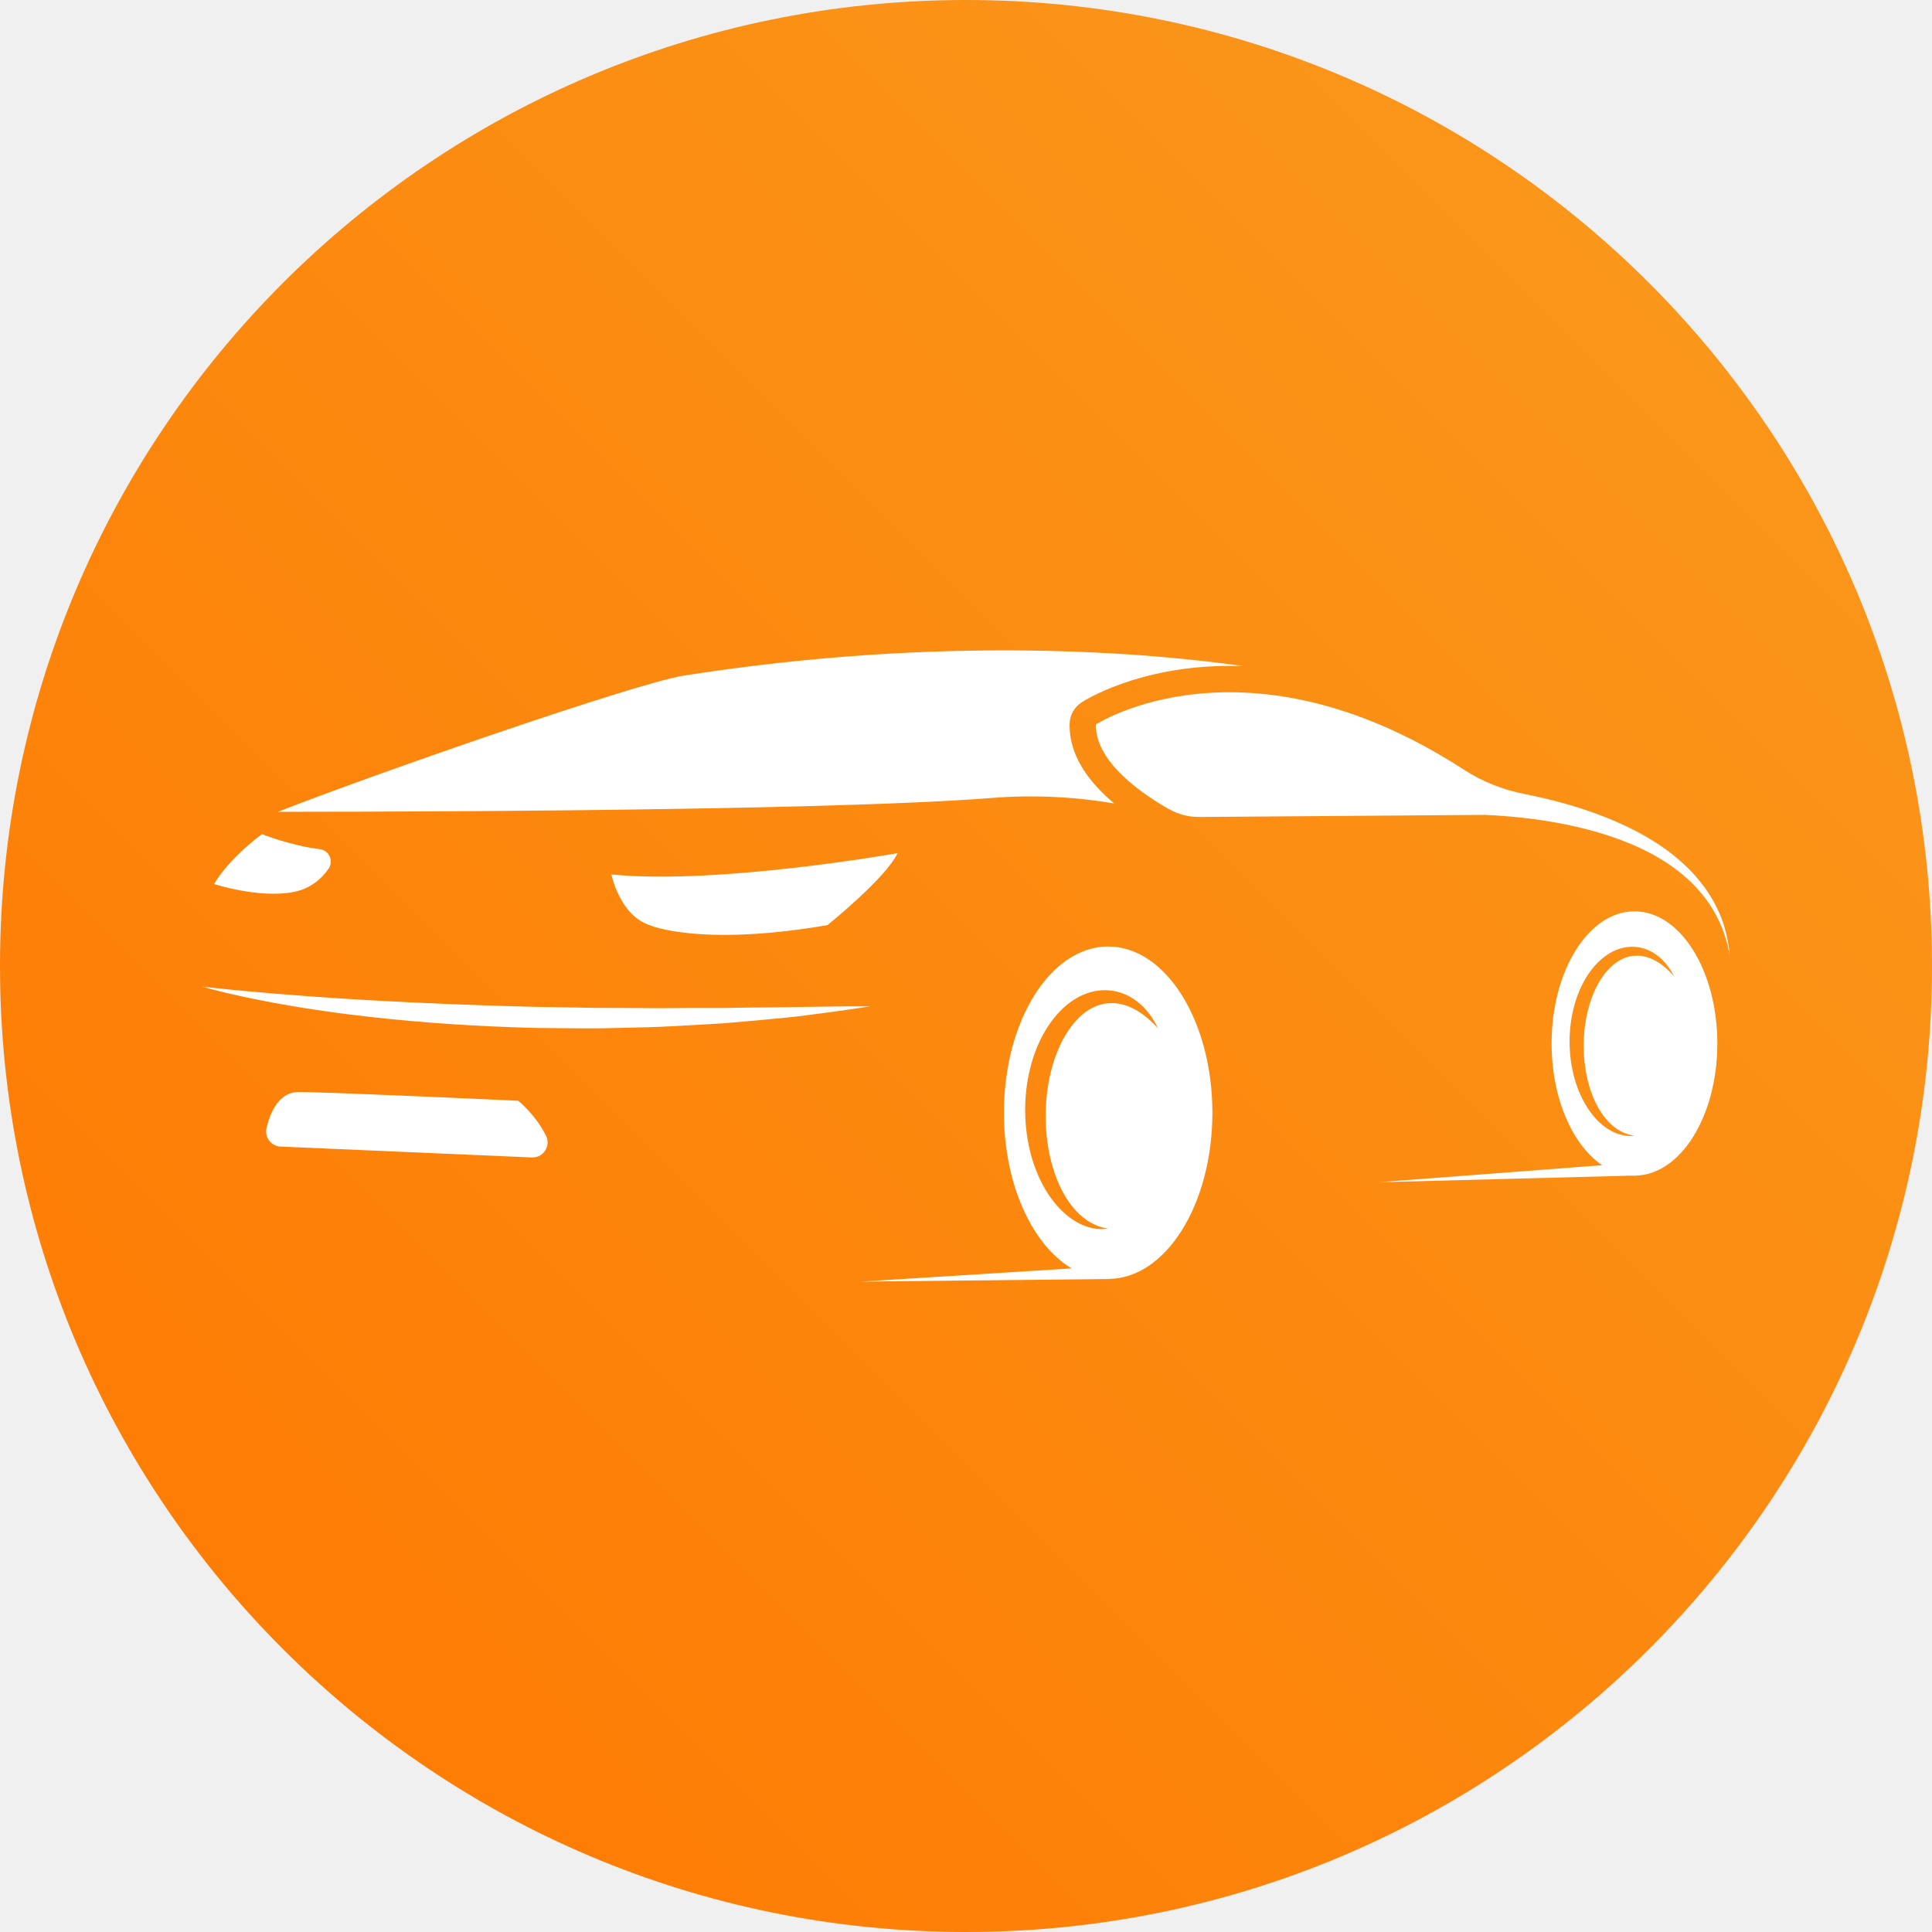
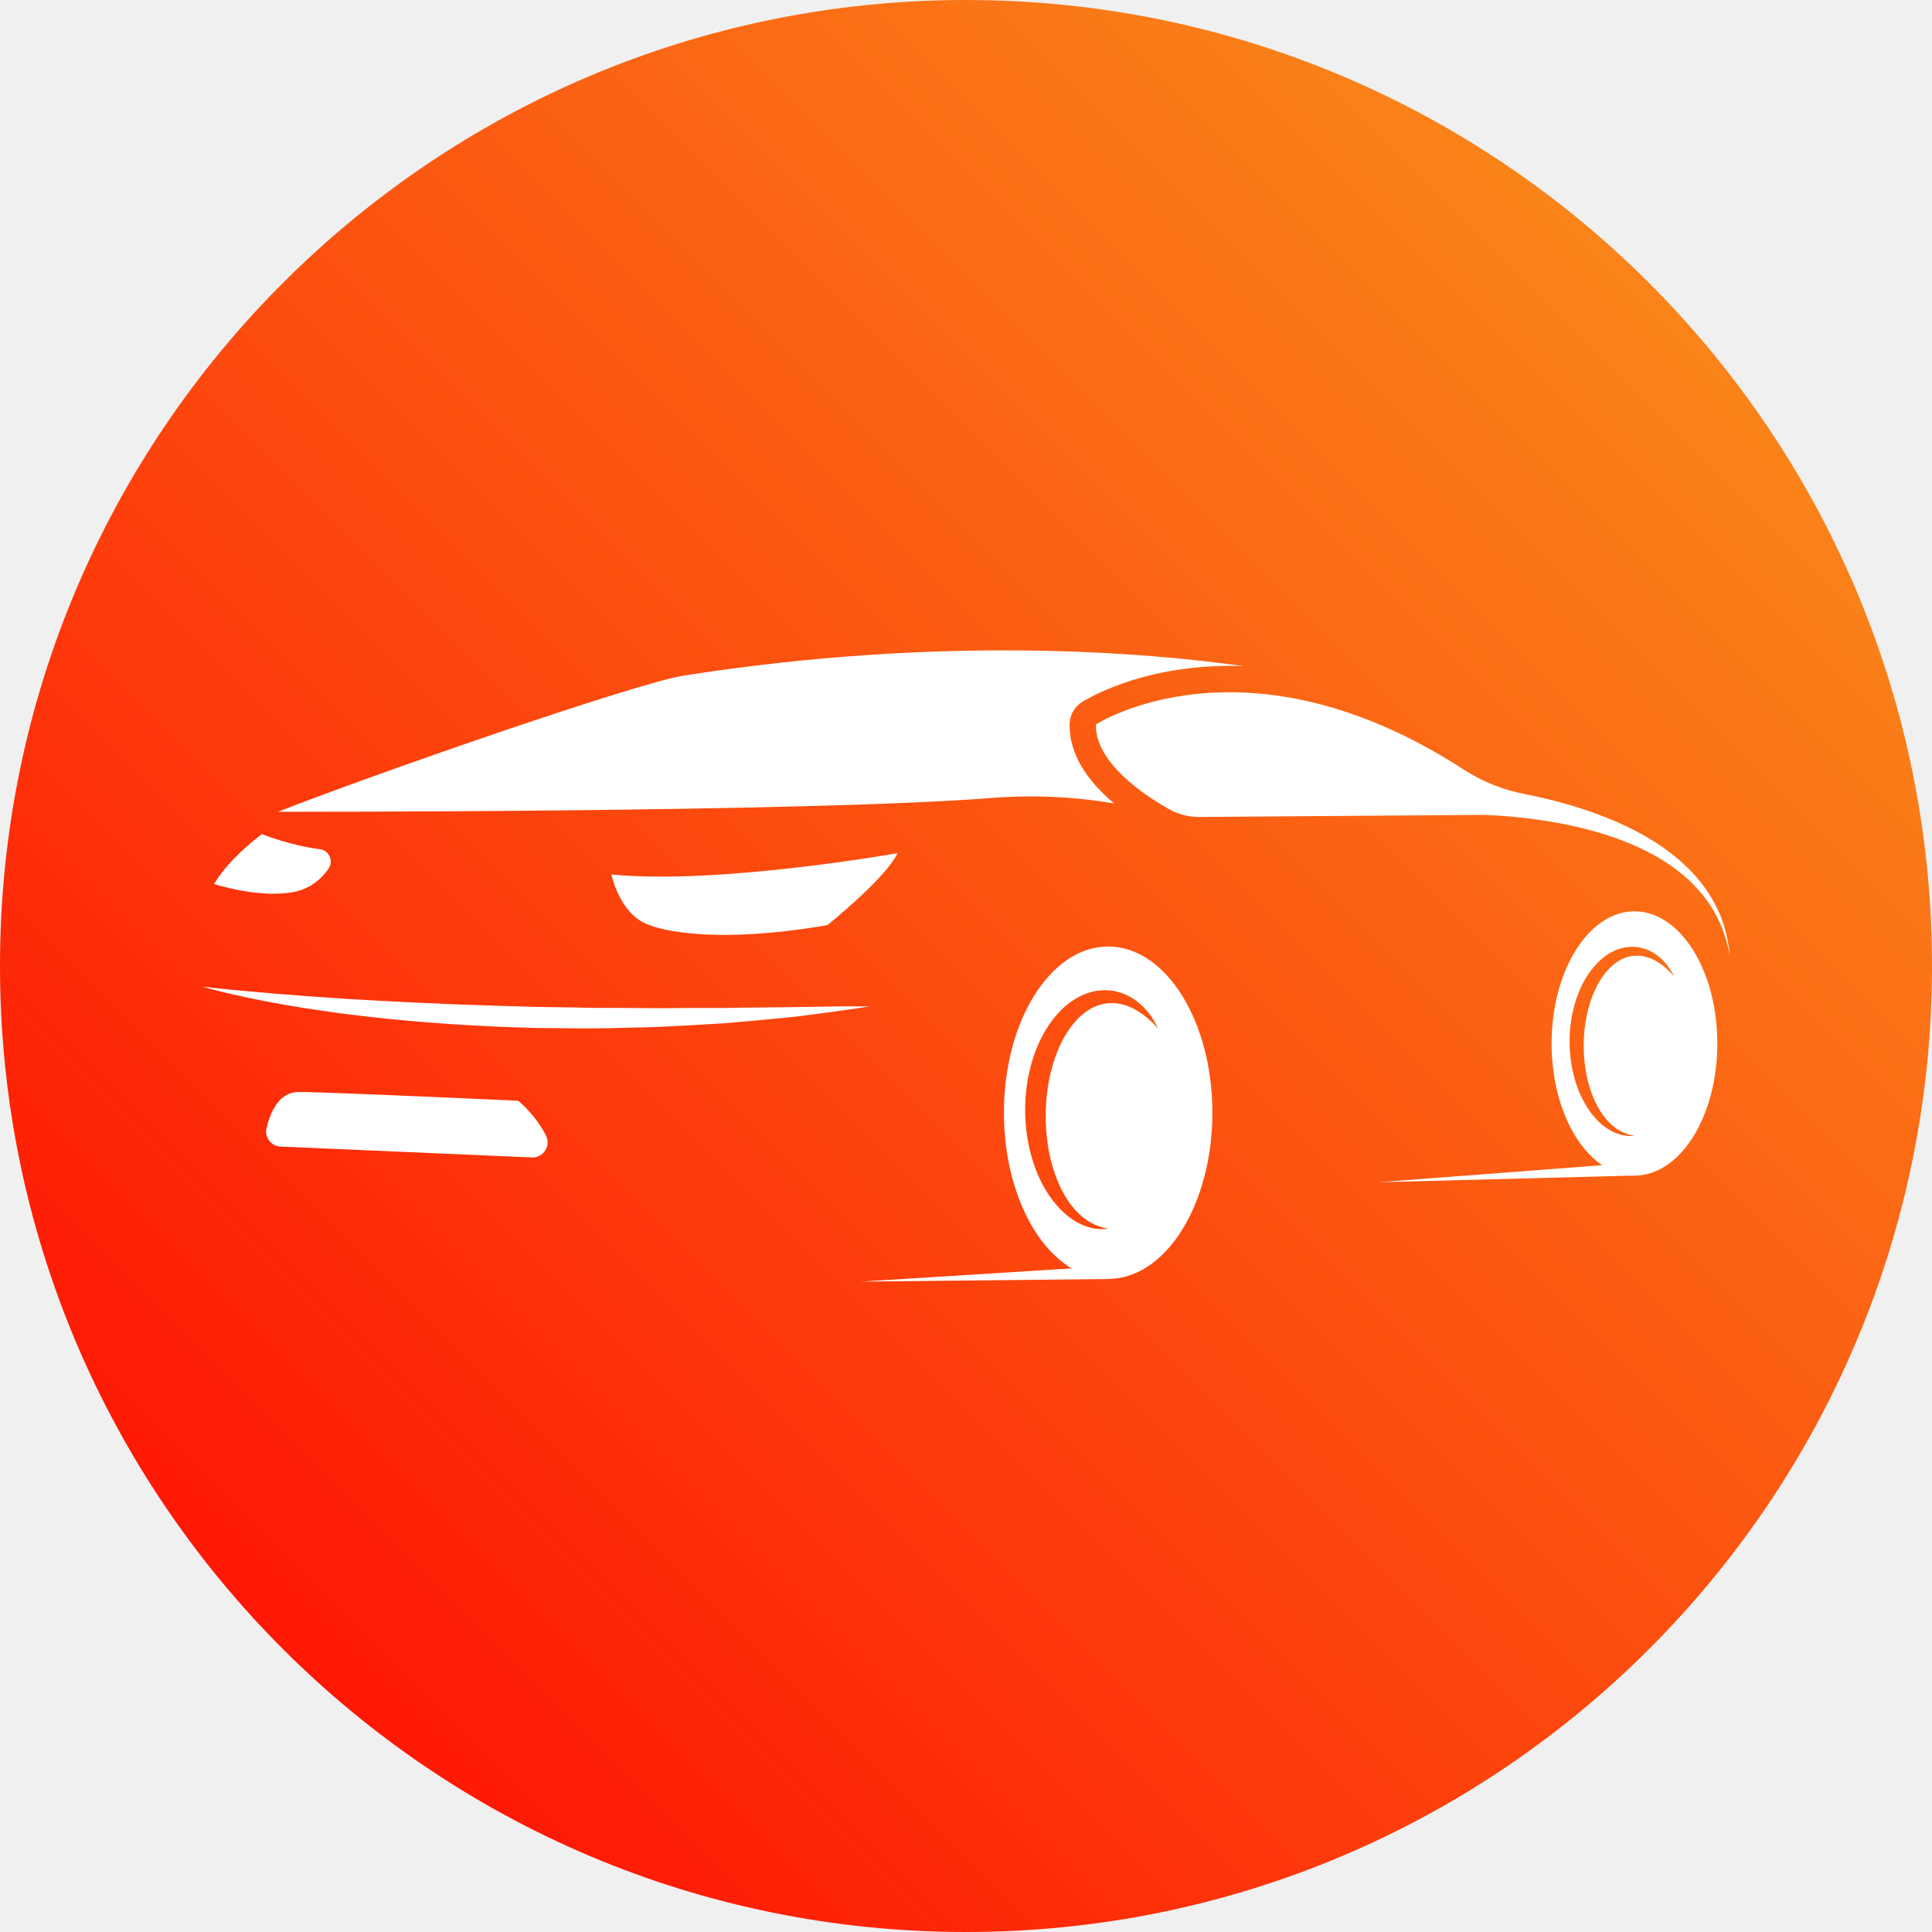
<svg xmlns="http://www.w3.org/2000/svg" width="100%" height="100%" viewBox="0 0 1000 1000" version="1.1" xml:space="preserve" style="fill-rule:evenodd;clip-rule:evenodd;stroke-linejoin:round;stroke-miterlimit:2;">
  <g>
    <g transform="matrix(1.0867,0,0,1.0867,-86.6996,-62.9735)">
      <circle cx="539.891" cy="518.058" r="460.109" style="fill:url(#_Linear1);" />
    </g>
    <g transform="matrix(3.79752,0,0,3.79752,-616.219,51.4491)">
      <path d="M331.793,77.253C331.129,77.226 330.477,77.214 329.84,77.214C323.657,77.214 318.7,78.401 315.258,79.611C311.815,80.824 309.881,82.058 309.688,82.183C308.691,82.83 308.084,83.914 308.056,85.103C308.054,85.183 308.052,85.262 308.052,85.338C308.052,86.361 308.217,87.345 308.494,88.257C308.736,89.056 309.063,89.801 309.442,90.498C310.104,91.717 310.924,92.787 311.806,93.751C312.549,94.56 313.339,95.296 314.138,95.966C308.623,95.025 303.005,94.772 297.418,95.214C272.178,97.205 200.17,97.096 200.17,97.096C212.934,92.07 248.933,79.562 255.459,78.537C291.149,72.939 319.077,75.442 331.793,77.253Z" style="fill:white;fill-rule:nonzero;" />
      <path d="M319.01,125.52C318.828,125.344 318.625,125.188 318.437,125.023C318.231,124.877 318.043,124.712 317.835,124.577C317.429,124.292 317.006,124.045 316.571,123.84C316.139,123.628 315.693,123.466 315.243,123.358C315.02,123.296 314.791,123.261 314.567,123.222C314.341,123.199 314.118,123.173 313.892,123.175C313.445,123.173 313.002,123.202 312.572,123.308C311.715,123.496 310.918,123.884 310.202,124.412C309.843,124.674 309.502,124.968 309.191,125.297C308.868,125.614 308.574,125.967 308.295,126.331C307.745,127.071 307.255,127.873 306.849,128.725C306.447,129.578 306.097,130.468 305.824,131.384C305.542,132.298 305.321,133.235 305.163,134.187C304.992,135.136 304.889,136.1 304.839,137.07C304.778,138.036 304.784,139.012 304.831,139.981C304.93,141.921 305.245,143.851 305.809,145.708C305.953,146.172 306.112,146.63 306.285,147.083C306.373,147.306 306.467,147.529 306.564,147.753C306.667,147.97 306.758,148.196 306.867,148.411C306.976,148.625 307.081,148.846 307.205,149.054C307.316,149.266 307.443,149.471 307.569,149.68C307.689,149.889 307.833,150.082 307.963,150.285C308.11,150.476 308.245,150.679 308.401,150.864C308.694,151.252 309.032,151.593 309.376,151.936C309.731,152.265 310.113,152.568 310.519,152.841C310.93,153.103 311.368,153.338 311.835,153.523C312.302,153.708 312.796,153.831 313.31,153.919C312.793,153.996 312.264,153.993 311.732,153.943C311.201,153.876 310.675,153.74 310.163,153.555C309.655,153.361 309.167,153.111 308.697,152.824C308.583,152.753 308.471,152.674 308.356,152.597C308.242,152.521 308.13,152.442 308.024,152.357L307.698,152.104L307.387,151.837C306.561,151.111 305.859,150.262 305.245,149.36C304.631,148.455 304.123,147.485 303.697,146.483C303.273,145.481 302.933,144.447 302.674,143.395C302.41,142.344 302.233,141.268 302.122,140.193C302.007,139.115 301.981,138.031 302.007,136.946C302.045,135.862 302.154,134.778 302.333,133.703C302.521,132.627 302.78,131.564 303.121,130.521C303.473,129.48 303.896,128.458 304.428,127.48C304.963,126.507 305.589,125.567 306.341,124.718C307.09,123.869 307.966,123.102 308.976,122.514C309.476,122.209 310.022,121.977 310.581,121.786C311.139,121.595 311.729,121.483 312.317,121.436C313.495,121.342 314.682,121.556 315.716,122.027C316.233,122.262 316.721,122.544 317.159,122.879C317.597,123.214 318.005,123.575 318.364,123.978C319.098,124.765 319.656,125.673 320.103,126.607C319.741,126.231 319.398,125.852 319.01,125.52ZM313.31,115.46C305.462,115.46 299.101,125.602 299.101,138.113C299.101,150.626 305.462,160.768 313.31,160.768C321.155,160.768 327.516,150.626 327.516,138.113C327.516,125.602 321.155,115.46 313.31,115.46Z" style="fill:white;fill-rule:nonzero;" />
      <path d="M389.597,118.648C389.453,118.504 389.298,118.378 389.148,118.245C388.989,118.122 388.839,117.993 388.672,117.881C388.352,117.652 388.017,117.446 387.67,117.276C387.326,117.102 386.968,116.967 386.606,116.873C386.248,116.776 385.884,116.717 385.519,116.712C385.158,116.703 384.797,116.724 384.447,116.803C383.748,116.947 383.095,117.258 382.511,117.681C382.217,117.89 381.938,118.125 381.682,118.389C381.421,118.645 381.18,118.93 380.954,119.221C380.507,119.817 380.107,120.461 379.778,121.145C379.452,121.83 379.17,122.544 378.95,123.278C378.721,124.013 378.544,124.765 378.415,125.529C378.28,126.29 378.198,127.063 378.156,127.838C378.112,128.617 378.118,129.395 378.159,130.174C378.245,131.728 378.506,133.274 378.97,134.757C379.435,136.238 380.11,137.663 381.089,138.868C381.327,139.173 381.6,139.447 381.882,139.714C382.17,139.975 382.478,140.21 382.807,140.428C383.139,140.634 383.492,140.813 383.868,140.951C384.241,141.092 384.638,141.183 385.046,141.245C384.635,141.298 384.218,141.289 383.795,141.242C383.377,141.177 382.966,141.065 382.564,140.916C382.164,140.76 381.782,140.557 381.415,140.325C381.056,140.087 380.707,139.828 380.392,139.535C379.746,138.959 379.199,138.283 378.721,137.566C378.242,136.849 377.848,136.082 377.516,135.292C376.858,133.706 376.464,132.019 376.297,130.318C376.209,129.466 376.188,128.611 376.211,127.756C376.241,126.898 376.329,126.043 376.47,125.197C376.617,124.348 376.823,123.51 377.09,122.685C377.366,121.865 377.698,121.06 378.112,120.29C378.532,119.52 379.023,118.783 379.611,118.113C380.195,117.446 380.88,116.841 381.667,116.377C382.452,115.91 383.348,115.592 384.271,115.519C385.187,115.439 386.119,115.595 386.932,115.96C387.341,116.139 387.726,116.356 388.075,116.618C388.422,116.876 388.748,117.155 389.036,117.473C389.621,118.087 390.079,118.792 390.446,119.529C390.167,119.224 389.9,118.918 389.597,118.648ZM385.046,110.665C378.806,110.665 373.749,118.73 373.749,128.678C373.749,138.624 378.806,146.689 385.046,146.689C391.284,146.689 396.34,138.624 396.34,128.678C396.34,118.73 391.284,110.665 385.046,110.665Z" style="fill:white;fill-rule:nonzero;" />
      <path d="M200.505,142.729C199.215,142.673 198.297,141.455 198.596,140.199C199.106,138.063 200.281,135.292 202.955,135.292C207.307,135.292 232.903,136.487 232.903,136.487C232.903,136.487 235.256,138.35 236.692,141.257C237.382,142.653 236.313,144.277 234.757,144.21L200.505,142.729Z" style="fill:white;fill-rule:nonzero;" />
      <path d="M197.964,100.14C197.964,100.14 201.827,101.699 205.859,102.194C207.145,102.352 207.782,103.825 207.036,104.883C206.127,106.173 204.642,107.563 202.321,108.023C197.621,108.953 191.452,106.946 191.452,106.946C191.452,106.946 193.018,103.91 197.964,100.14Z" style="fill:white;fill-rule:nonzero;" />
      <path d="M275.041,112.549C275.041,112.549 283.058,106.105 284.598,102.737C284.598,102.737 260.109,107.089 245.605,105.638C245.605,105.638 246.714,111.184 250.81,112.549C250.81,112.549 257.549,115.535 275.041,112.549Z" style="fill:white;fill-rule:nonzero;" />
      <path d="M396.774,111.268C396.682,111.038 396.567,110.817 396.461,110.594C396.355,110.369 396.26,110.139 396.141,109.921L395.771,109.22L395.365,108.539C395.23,108.311 395.075,108.097 394.931,107.874C394.334,106.999 393.666,106.17 392.941,105.392C391.483,103.844 389.811,102.497 388.023,101.345C387.129,100.768 386.207,100.235 385.267,99.738C384.324,99.247 383.362,98.794 382.387,98.372C378.479,96.698 374.376,95.542 370.225,94.71C370.179,94.701 370.133,94.692 370.087,94.683C367.148,94.103 364.334,93.003 361.82,91.373C331.944,71.998 311.645,85.193 311.645,85.193C311.519,90.35 318.115,94.765 321.592,96.731C322.856,97.445 324.28,97.816 325.732,97.806L364.687,97.52C366.37,97.599 368.052,97.717 369.727,97.904C373.762,98.353 377.771,99.117 381.619,100.385C382.579,100.704 383.529,101.055 384.463,101.443C385.394,101.836 386.31,102.265 387.203,102.737C388.989,103.68 390.677,104.814 392.187,106.161C392.937,106.839 393.64,107.57 394.282,108.356C394.438,108.556 394.605,108.749 394.753,108.956L395.198,109.575L395.613,110.217C395.753,110.43 395.869,110.657 396,110.877C396.496,111.769 396.925,112.704 397.263,113.677C397.596,114.651 397.85,115.655 398.034,116.677C397.865,114.842 397.473,113.017 396.774,111.268Z" style="fill:white;fill-rule:nonzero;" />
      <path d="M189.833,120.93L191.254,121.09C191.727,121.144 192.202,121.186 192.675,121.234C193.62,121.342 194.569,121.421 195.515,121.513C196.46,121.605 197.409,121.677 198.354,121.761L199.773,121.889L201.193,121.995L204.031,122.222L206.871,122.415L208.289,122.514C208.762,122.552 209.235,122.582 209.709,122.607L212.548,122.773C220.118,123.217 227.69,123.493 235.266,123.688L240.95,123.777L242.371,123.807L243.082,123.823L243.793,123.824L246.635,123.831L252.323,123.868L255.168,123.845L258.014,123.837L260.861,123.84L263.707,123.791C265.606,123.763 267.505,123.746 269.407,123.735C273.208,123.692 277.01,123.578 280.83,123.618C279.889,123.772 278.945,123.903 278.003,124.047L275.17,124.439C274.225,124.573 273.279,124.691 272.333,124.816L270.914,124.994C270.44,125.053 269.966,125.094 269.492,125.144C267.595,125.33 265.696,125.51 263.796,125.677L260.945,125.923L258.088,126.094L255.232,126.255L252.374,126.401C251.421,126.453 250.467,126.465 249.514,126.49L246.652,126.556C242.837,126.674 239.019,126.589 235.202,126.559C227.569,126.36 219.94,125.884 212.353,125.016C210.457,124.791 208.561,124.573 206.672,124.284L203.839,123.868L201.015,123.389L199.605,123.142L198.199,122.869C197.263,122.679 196.325,122.513 195.394,122.295C193.529,121.888 191.667,121.461 189.833,120.93Z" style="fill:white;fill-rule:nonzero;" />
      <path d="M385.475,146.666L350.124,147.592L385.385,144.905L385.475,146.666Z" style="fill:white;fill-rule:nonzero;" />
      <path d="M313.429,160.779L279.593,161.135L313.365,159.017L313.429,160.779Z" style="fill:white;fill-rule:nonzero;" />
    </g>
  </g>
  <defs>
    <linearGradient id="_Linear1" x1="0" y1="0" x2="1" y2="0" gradientUnits="userSpaceOnUse" gradientTransform="matrix(-906.92,920.218,-920.218,-906.92,986.702,57.9493)">
      <stop offset="0" style="stop-color:rgb(249,155,30);stop-opacity:1" />
-       <stop offset="1" style="stop-color:rgb(255,119,0);stop-opacity:1" />
+       <stop offset="1" style="stop-color:rgb(255,0,0);stop-opacity:1" />
    </linearGradient>
  </defs>
</svg>
